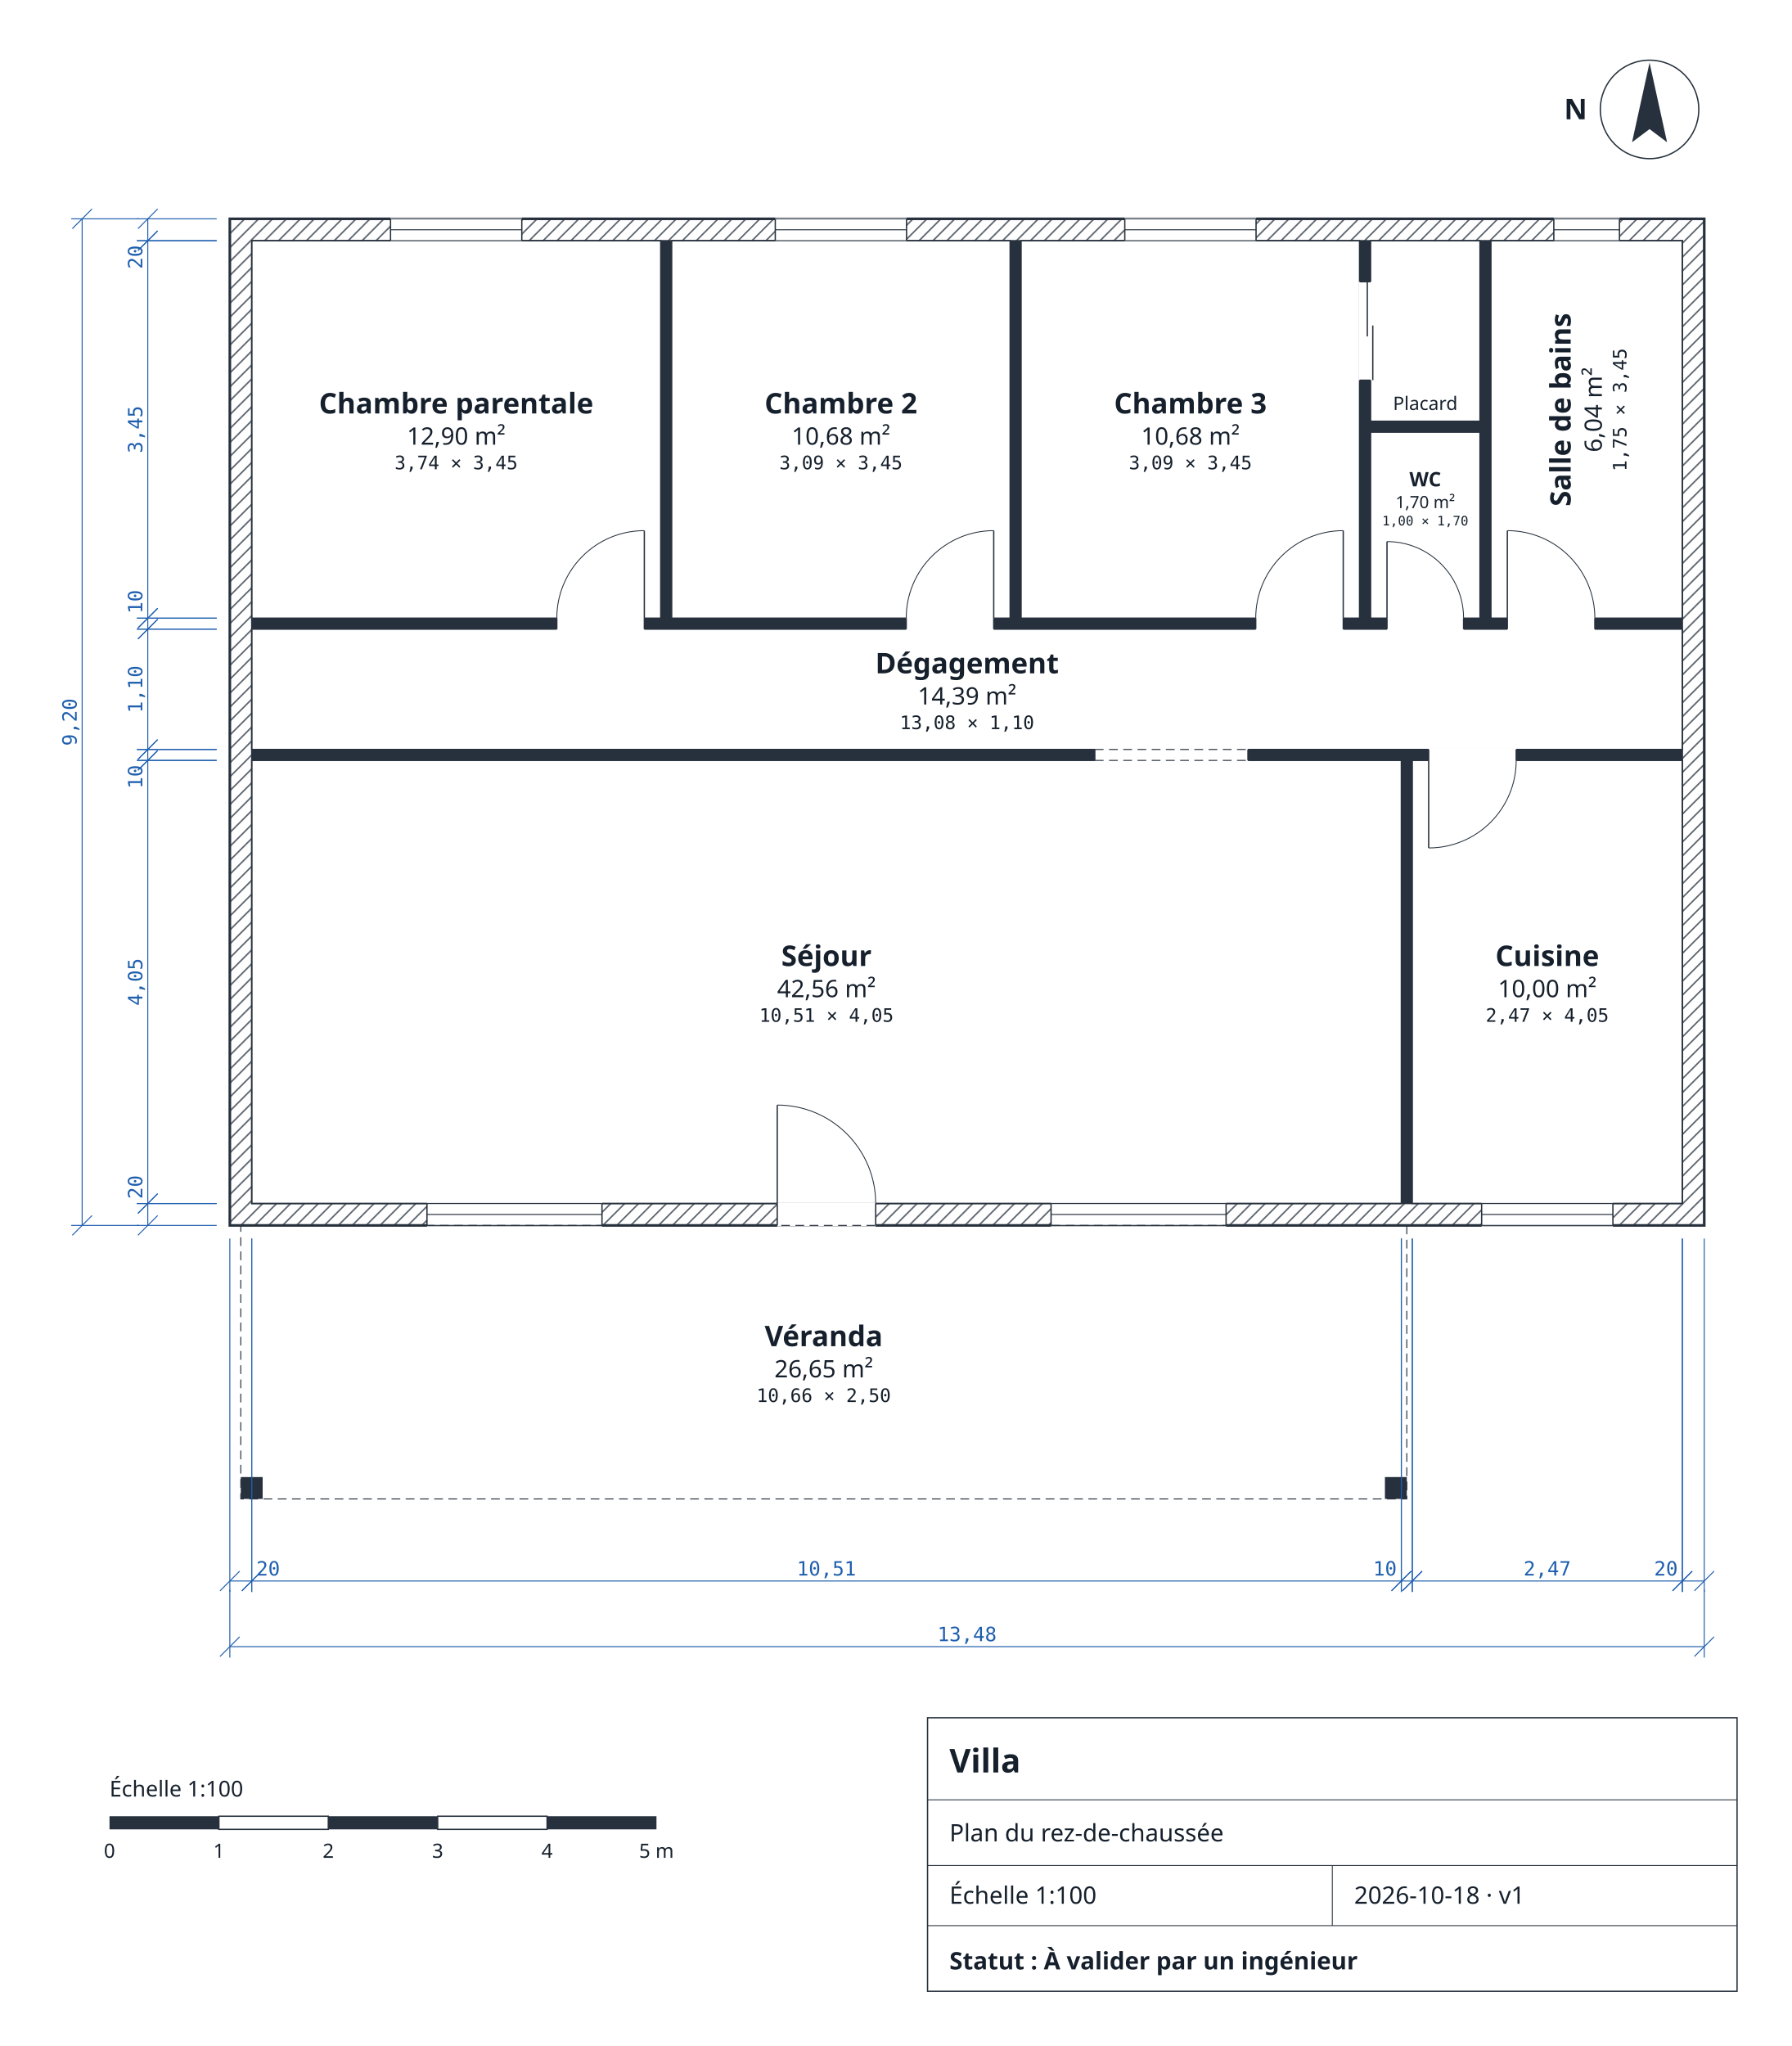
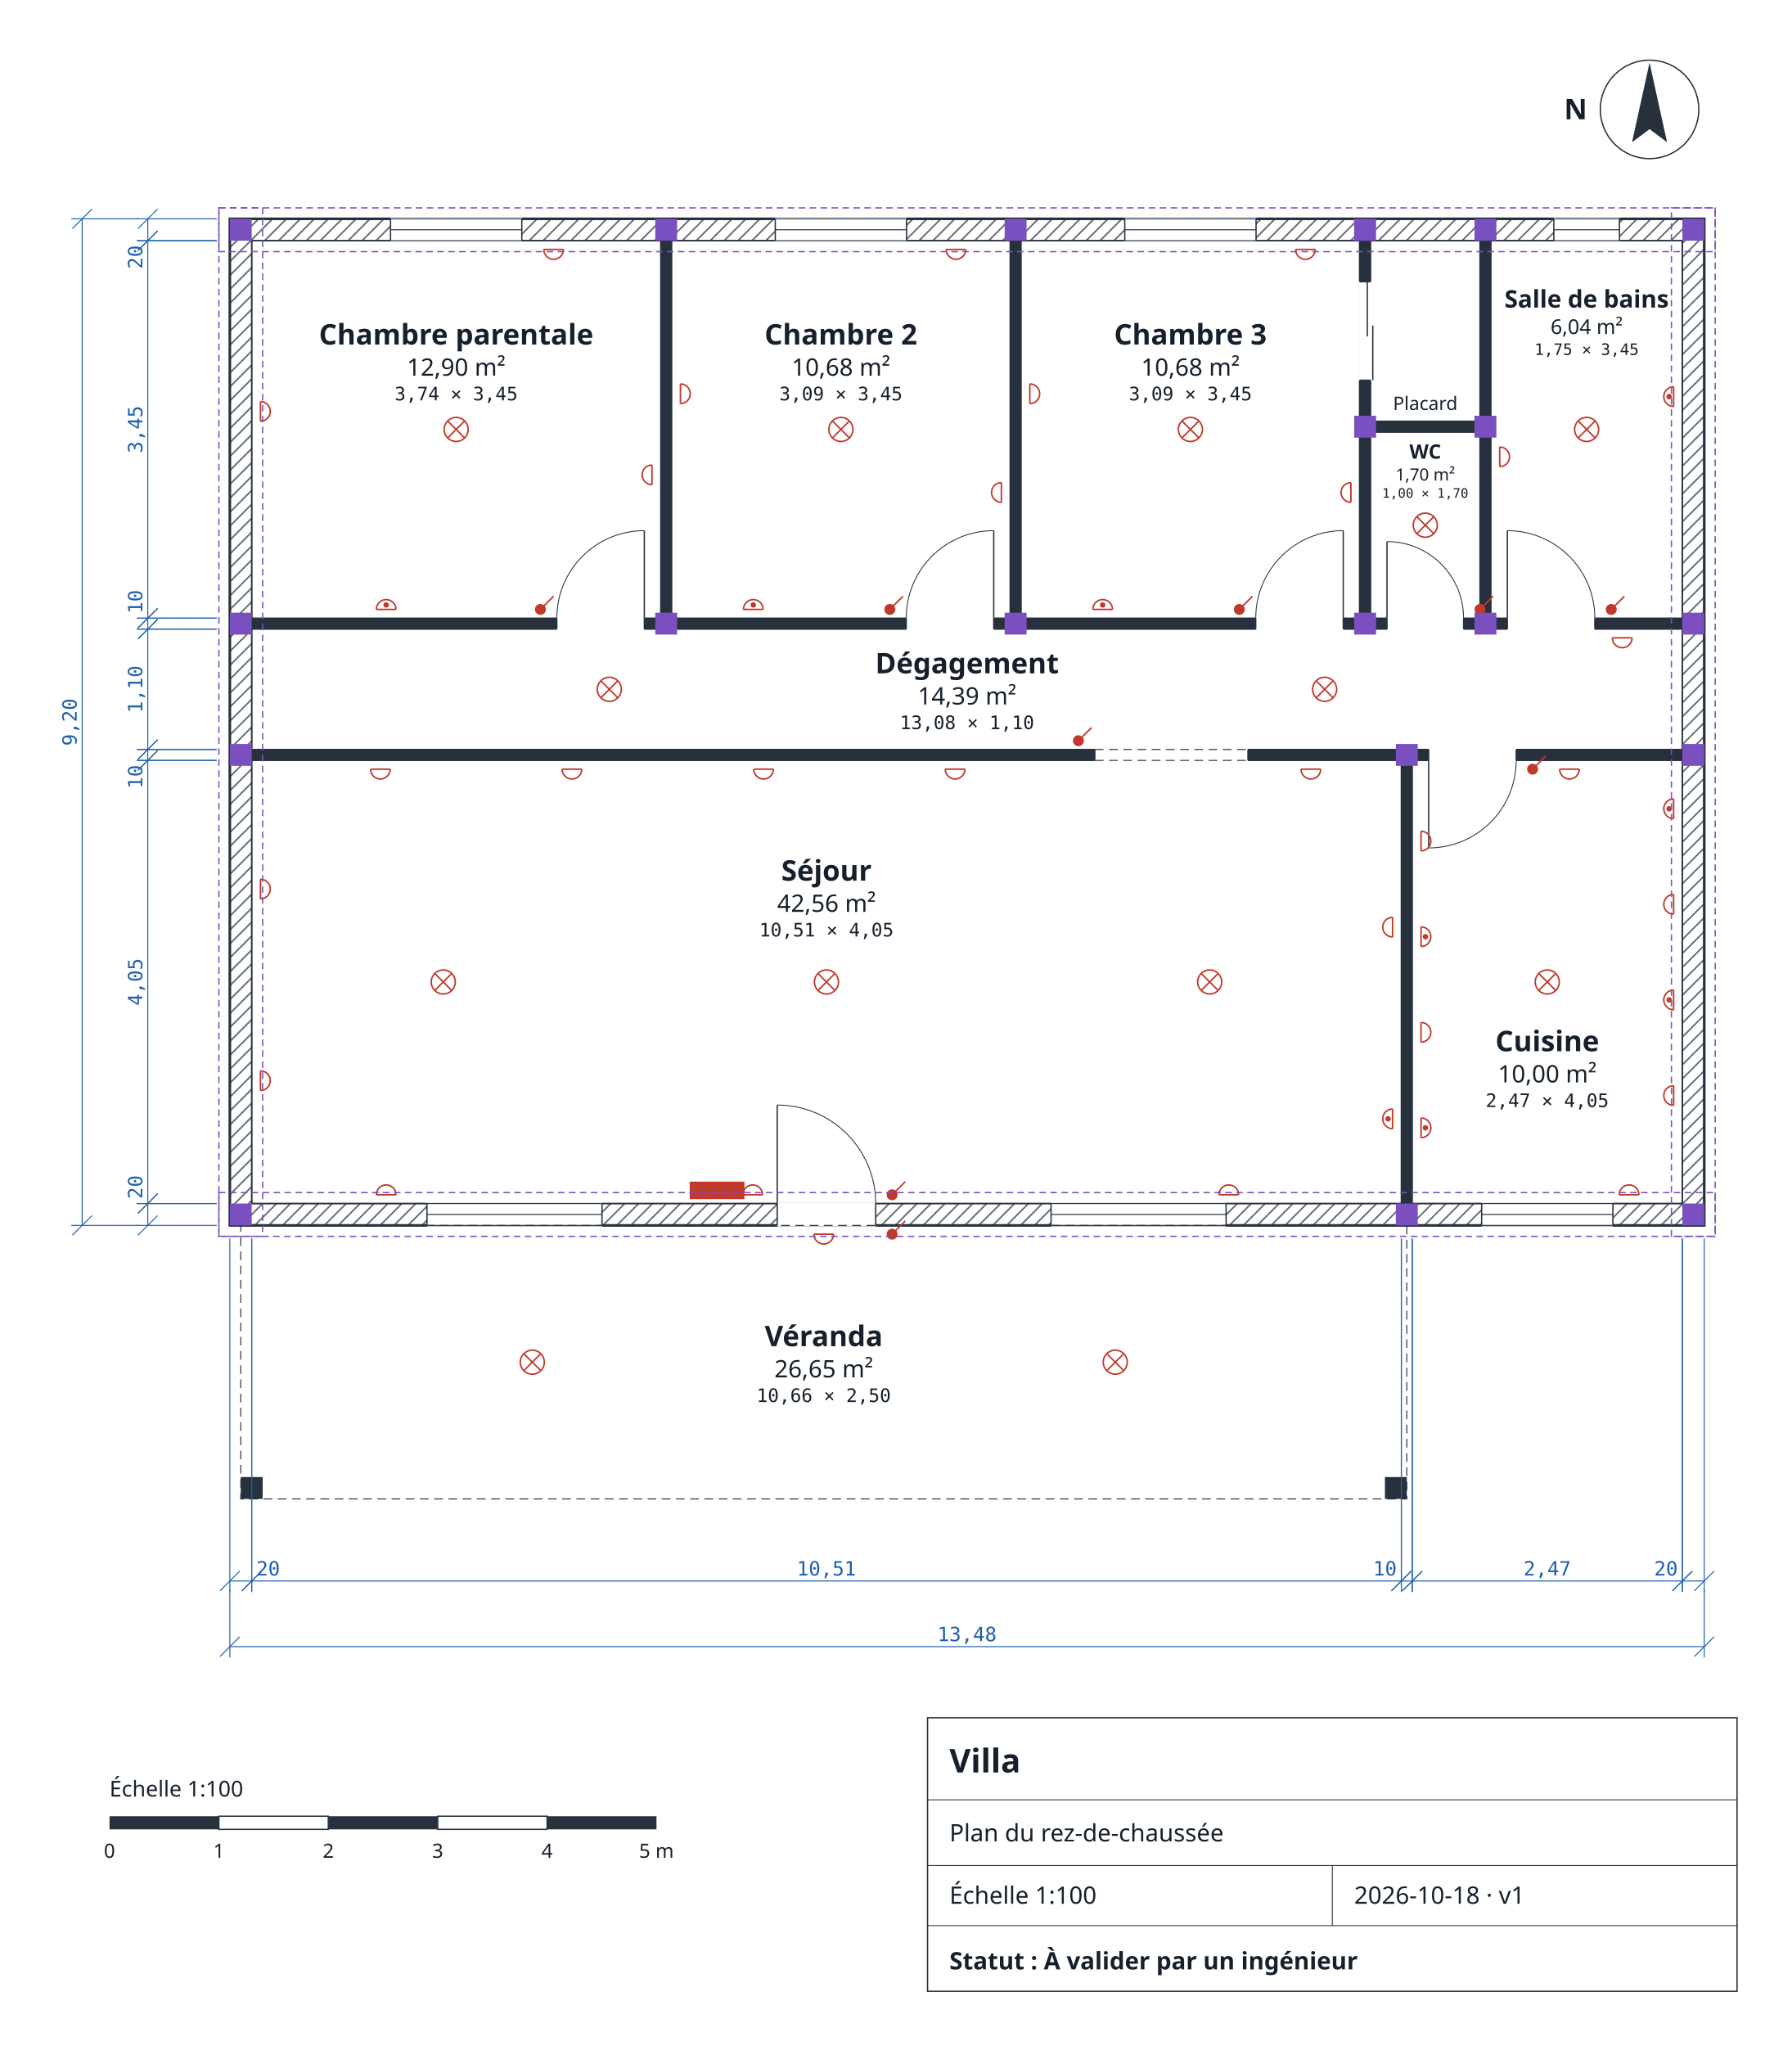
<svg xmlns="http://www.w3.org/2000/svg" viewBox="-220.0 -210.0 1637.8 1870.0" width="163.8mm" height="187.0mm" role="img" class="plan-technique">
  <style>
.fond{fill:var(--plan-fond,#ffffff)}
.mur{fill:var(--plan-mur,#27313d)}
.sol{fill:var(--plan-sol,#ffffff)}
.piece{fill:var(--plan-sol,#ffffff);stroke:var(--plan-trait,#27313d);stroke-width:1.2}
.trait{fill:none;stroke:var(--plan-trait,#27313d);stroke-width:1.2}
.trait-fin{fill:none;stroke:var(--plan-trait,#27313d);stroke-width:0.8}
.trait-fort{fill:none;stroke:var(--plan-trait,#27313d);stroke-width:2.4}
.tirets{fill:none;stroke:var(--plan-trait,#27313d);stroke-width:0.9;stroke-dasharray:8 5}
.hachure{fill:url(#hachure)}
.hachure-ligne{stroke:var(--plan-mur,#27313d);stroke-width:1}
.vitrage{fill:none;stroke:var(--plan-trait,#27313d);stroke-width:0.9}
.etiquette{font-family:'IBM Plex Sans Condensed','Arial Narrow',sans-serif;fill:var(--plan-texte,#16202c)}
.etiquette-nom{font-weight:600}
.mono{font-family:'IBM Plex Mono',ui-monospace,monospace}
.cote-ligne{fill:none;stroke:var(--plan-cote,#1f5fae);stroke-width:0.9}
.cote-texte{font-family:'IBM Plex Mono',ui-monospace,monospace;fill:var(--plan-cote,#1f5fae)}
.elec{fill:none;stroke:var(--plan-elec,#c0392b);stroke-width:1.4}
.elec-plein{fill:var(--plan-elec,#c0392b);stroke:none}
.elec-texte{font-family:'IBM Plex Mono',ui-monospace,monospace;fill:var(--plan-elec,#c0392b)}
.structure{fill:none;stroke:var(--plan-structure,#7a4fbf);stroke-width:1.2;stroke-dasharray:6 4}
.structure-plein{fill:var(--plan-structure,#7a4fbf);stroke:none}
.annot{fill:none;stroke:var(--plan-trait,#27313d);stroke-width:1.2}
.annot-plein{fill:var(--plan-trait,#27313d)}
.annot-texte{font-family:'IBM Plex Sans Condensed','Arial Narrow',sans-serif;fill:var(--plan-texte,#16202c)}
</style>
  <defs>
    <pattern id="hachure" patternUnits="userSpaceOnUse" width="9" height="9" patternTransform="rotate(45)">
      <line x1="4.5" y1="0" x2="4.5" y2="9" class="hachure-ligne" />
    </pattern>
  </defs>
  <rect x="-220.0" y="-210.0" width="1637.8" height="1870.0" class="fond" />
  <g class="calque-murs">
    <path d="M-10.0 -10.0 L1337.8 -10.0 L1337.8 910.0 L-10.0 910.0 Z" class="mur" />
    <path d="M-10.0 -10.0 L1337.8 -10.0 L1337.8 910.0 L-10.0 910.0 Z M10.0 10.0 L1317.8 10.0 L1317.8 890.0 L10.0 890.0 Z" fill-rule="evenodd" class="sol" />
    <path d="M-10.0 -10.0 L1337.8 -10.0 L1337.8 910.0 L-10.0 910.0 Z M10.0 10.0 L1317.8 10.0 L1317.8 890.0 L10.0 890.0 Z" fill-rule="evenodd" class="hachure" />
    <rect x="10.0" y="10.0" width="373.9" height="345.0" class="piece" data-piece="CH1" />
    <rect x="393.9" y="10.0" width="309.4" height="345.0" class="piece" data-piece="CH2" />
    <rect x="713.3" y="10.0" width="309.4" height="345.0" class="piece" data-piece="CH3" />
    <rect x="1032.8" y="10.0" width="100.0" height="165.0" class="piece" data-piece="PLA" />
    <rect x="1032.8" y="185.0" width="100.0" height="170.0" class="piece" data-piece="WC" />
    <rect x="1142.8" y="10.0" width="175.0" height="345.0" class="piece" data-piece="SDB1" />
    <rect x="10.0" y="365.0" width="1307.8" height="110.0" class="piece" data-piece="CLR" />
    <rect x="10.0" y="485.0" width="1050.9" height="405.0" class="piece" data-piece="SEJ" />
    <rect x="1070.9" y="485.0" width="246.9" height="405.0" class="piece" data-piece="CUI" />
    <path d="M-10.0 -10.0 L1337.8 -10.0 L1337.8 910.0 L-10.0 910.0 Z" class="trait-fort" />
    <path d="M10.0 10.0 L1317.8 10.0 L1317.8 890.0 L10.0 890.0 Z" class="trait" />
    <g class="ouverture ouverture-porte" data-id="O1" data-piece="CH1">
      <rect x="288.9" y="354.0" width="80.0" height="12.0" class="sol" />
      <line x1="288.9" y1="355.0" x2="288.9" y2="365.0" class="trait" />
      <line x1="368.9" y1="355.0" x2="368.9" y2="365.0" class="trait" />
      <line x1="368.9" y1="355.0" x2="368.9" y2="275.0" class="trait" />
      <path d="M368.9 275.0 A80.0 80.0 0 0 0 288.9 355.0" class="trait-fin" />
    </g>
    <g class="ouverture ouverture-fenetre" data-id="O2" data-piece="CH1">
      <rect x="136.9" y="-11.0" width="120.0" height="22.0" class="sol" />
      <line x1="136.9" y1="-10.0" x2="136.9" y2="10.0" class="trait" />
      <line x1="256.9" y1="-10.0" x2="256.9" y2="10.0" class="trait" />
      <line x1="136.9" y1="-10.0" x2="256.9" y2="-10.0" class="vitrage" />
      <line x1="136.9" y1="0.0" x2="256.9" y2="0.0" class="vitrage" />
      <line x1="136.9" y1="10.0" x2="256.9" y2="10.0" class="vitrage" />
    </g>
    <g class="ouverture ouverture-porte" data-id="O3" data-piece="CH2">
      <rect x="608.3" y="354.0" width="80.0" height="12.0" class="sol" />
      <line x1="608.3" y1="355.0" x2="608.3" y2="365.0" class="trait" />
      <line x1="688.3" y1="355.0" x2="688.3" y2="365.0" class="trait" />
      <line x1="688.3" y1="355.0" x2="688.3" y2="275.0" class="trait" />
      <path d="M688.3 275.0 A80.0 80.0 0 0 0 608.3 355.0" class="trait-fin" />
    </g>
    <g class="ouverture ouverture-fenetre" data-id="O4" data-piece="CH2">
      <rect x="488.6" y="-11.0" width="120.0" height="22.0" class="sol" />
      <line x1="488.6" y1="-10.0" x2="488.6" y2="10.0" class="trait" />
      <line x1="608.6" y1="-10.0" x2="608.6" y2="10.0" class="trait" />
      <line x1="488.6" y1="-10.0" x2="608.6" y2="-10.0" class="vitrage" />
      <line x1="488.6" y1="0.0" x2="608.6" y2="0.0" class="vitrage" />
      <line x1="488.6" y1="10.0" x2="608.6" y2="10.0" class="vitrage" />
    </g>
    <g class="ouverture ouverture-porte" data-id="O5" data-piece="CH3">
      <rect x="927.8" y="354.0" width="80.0" height="12.0" class="sol" />
      <line x1="927.8" y1="355.0" x2="927.8" y2="365.0" class="trait" />
      <line x1="1007.8" y1="355.0" x2="1007.8" y2="365.0" class="trait" />
      <line x1="1007.8" y1="355.0" x2="1007.8" y2="275.0" class="trait" />
      <path d="M1007.8 275.0 A80.0 80.0 0 0 0 927.8 355.0" class="trait-fin" />
    </g>
    <g class="ouverture ouverture-fenetre" data-id="O6" data-piece="CH3">
      <rect x="808.1" y="-11.0" width="120.0" height="22.0" class="sol" />
      <line x1="808.1" y1="-10.0" x2="808.1" y2="10.0" class="trait" />
      <line x1="928.1" y1="-10.0" x2="928.1" y2="10.0" class="trait" />
      <line x1="808.1" y1="-10.0" x2="928.1" y2="-10.0" class="vitrage" />
      <line x1="808.1" y1="0.0" x2="928.1" y2="0.0" class="vitrage" />
      <line x1="808.1" y1="10.0" x2="928.1" y2="10.0" class="vitrage" />
    </g>
    <g class="ouverture ouverture-placard" data-id="O7" data-piece="PLA">
      <rect x="1021.8" y="47.5" width="12.0" height="90.0" class="sol" />
      <line x1="1022.8" y1="47.5" x2="1032.8" y2="47.5" class="trait" />
      <line x1="1022.8" y1="137.5" x2="1032.8" y2="137.5" class="trait" />
      <line x1="1029.8" y1="47.5" x2="1029.8" y2="97.5" class="trait" />
      <line x1="1034.8" y1="87.5" x2="1034.8" y2="137.5" class="trait" />
    </g>
    <g class="ouverture ouverture-porte" data-id="O8" data-piece="WC">
      <rect x="1047.8" y="354.0" width="70.0" height="12.0" class="sol" />
      <line x1="1047.8" y1="355.0" x2="1047.8" y2="365.0" class="trait" />
      <line x1="1117.8" y1="355.0" x2="1117.8" y2="365.0" class="trait" />
      <line x1="1047.8" y1="355.0" x2="1047.8" y2="285.0" class="trait" />
      <path d="M1047.8 285.0 A70.0 70.0 0 0 1 1117.8 355.0" class="trait-fin" />
    </g>
    <g class="ouverture ouverture-porte" data-id="O9" data-piece="SDB1">
      <rect x="1157.8" y="354.0" width="80.0" height="12.0" class="sol" />
      <line x1="1157.8" y1="355.0" x2="1157.8" y2="365.0" class="trait" />
      <line x1="1237.8" y1="355.0" x2="1237.8" y2="365.0" class="trait" />
      <line x1="1157.8" y1="355.0" x2="1157.8" y2="275.0" class="trait" />
      <path d="M1157.8 275.0 A80.0 80.0 0 0 1 1237.8 355.0" class="trait-fin" />
    </g>
    <g class="ouverture ouverture-fenetre" data-id="O10" data-piece="SDB1">
      <rect x="1200.3" y="-11.0" width="60.0" height="22.0" class="sol" />
      <line x1="1200.3" y1="-10.0" x2="1200.3" y2="10.0" class="trait" />
      <line x1="1260.3" y1="-10.0" x2="1260.3" y2="10.0" class="trait" />
      <line x1="1200.3" y1="-10.0" x2="1260.3" y2="-10.0" class="vitrage" />
      <line x1="1200.3" y1="0.0" x2="1260.3" y2="0.0" class="vitrage" />
      <line x1="1200.3" y1="10.0" x2="1260.3" y2="10.0" class="vitrage" />
    </g>
    <g class="ouverture ouverture-fenetre" data-id="O11" data-piece="SEJ">
      <rect x="170.2" y="889.0" width="160.0" height="22.0" class="sol" />
      <line x1="170.2" y1="890.0" x2="170.2" y2="910.0" class="trait" />
      <line x1="330.2" y1="890.0" x2="330.2" y2="910.0" class="trait" />
      <line x1="170.2" y1="890.0" x2="330.2" y2="890.0" class="vitrage" />
      <line x1="170.2" y1="900.0" x2="330.2" y2="900.0" class="vitrage" />
      <line x1="170.2" y1="910.0" x2="330.2" y2="910.0" class="vitrage" />
    </g>
    <g class="ouverture ouverture-porte" data-id="O12" data-piece="SEJ">
      <rect x="490.4" y="889.0" width="90.0" height="22.0" class="sol" />
      <line x1="490.4" y1="890.0" x2="490.4" y2="910.0" class="trait" />
      <line x1="580.4" y1="890.0" x2="580.4" y2="910.0" class="trait" />
      <line x1="490.4" y1="890.0" x2="490.4" y2="800.0" class="trait" />
      <path d="M490.4 800.0 A90.0 90.0 0 0 1 580.4 890.0" class="trait-fin" />
    </g>
    <g class="ouverture ouverture-fenetre" data-id="O13" data-piece="SEJ">
      <rect x="740.7" y="889.0" width="160.0" height="22.0" class="sol" />
      <line x1="740.7" y1="890.0" x2="740.7" y2="910.0" class="trait" />
      <line x1="900.7" y1="890.0" x2="900.7" y2="910.0" class="trait" />
      <line x1="740.7" y1="890.0" x2="900.7" y2="890.0" class="vitrage" />
      <line x1="740.7" y1="900.0" x2="900.7" y2="900.0" class="vitrage" />
      <line x1="740.7" y1="910.0" x2="900.7" y2="910.0" class="vitrage" />
    </g>
    <g class="ouverture ouverture-baie" data-id="O14" data-piece="SEJ">
      <rect x="780.7" y="474.0" width="140.0" height="12.0" class="sol" />
      <line x1="780.7" y1="475.0" x2="780.7" y2="485.0" class="trait" />
      <line x1="920.7" y1="475.0" x2="920.7" y2="485.0" class="trait" />
      <line x1="780.7" y1="475.0" x2="920.7" y2="475.0" class="tirets" />
      <line x1="780.7" y1="485.0" x2="920.7" y2="485.0" class="tirets" />
    </g>
    <g class="ouverture ouverture-porte" data-id="O15" data-piece="CUI">
      <rect x="1085.9" y="474.0" width="80.0" height="12.0" class="sol" />
      <line x1="1085.9" y1="475.0" x2="1085.9" y2="485.0" class="trait" />
      <line x1="1165.9" y1="475.0" x2="1165.9" y2="485.0" class="trait" />
      <line x1="1085.9" y1="485.0" x2="1085.9" y2="565.0" class="trait" />
      <path d="M1085.9 565.0 A80.0 80.0 0 0 0 1165.9 485.0" class="trait-fin" />
    </g>
    <g class="ouverture ouverture-fenetre" data-id="O16" data-piece="CUI">
      <rect x="1134.3" y="889.0" width="120.0" height="22.0" class="sol" />
      <line x1="1134.3" y1="890.0" x2="1134.3" y2="910.0" class="trait" />
      <line x1="1254.3" y1="890.0" x2="1254.3" y2="910.0" class="trait" />
      <line x1="1134.3" y1="890.0" x2="1254.3" y2="890.0" class="vitrage" />
      <line x1="1134.3" y1="900.0" x2="1254.3" y2="900.0" class="vitrage" />
      <line x1="1134.3" y1="910.0" x2="1254.3" y2="910.0" class="vitrage" />
    </g>
    <rect x="0.0" y="910.0" width="1065.9" height="250.0" class="tirets" data-piece="VER" />
    <rect x="0.0" y="1140.0" width="20.0" height="20.0" class="mur" />
    <rect x="1045.9" y="1140.0" width="20.0" height="20.0" class="mur" />
  </g>
+   <g class="calque-elec">
+     <rect x="410.4" y="870.0" width="50.0" height="16.0" class="elec-plein" />
+     <circle cx="196.9" cy="182.5" r="11.0" class="elec" />
+     <line x1="189.2" y1="174.8" x2="204.6" y2="190.2" class="elec" />
+     <line x1="189.2" y1="190.2" x2="204.6" y2="174.8" class="elec" />
+     <path d="M277.0 18.0 A9.0 9.0 0 0 0 295.0 18.0" class="elec" />
+     <line x1="277.0" y1="18.0" x2="295.0" y2="18.0" class="elec" />
+     <path d="M375.9 215.0 A9.0 9.0 0 0 0 375.9 233.0" class="elec" />
+     <line x1="375.9" y1="215.0" x2="375.9" y2="233.0" class="elec" />
+     <path d="M141.9 347.0 A9.0 9.0 0 0 0 123.9 347.0" class="elec" />
+     <line x1="141.9" y1="347.0" x2="123.9" y2="347.0" class="elec" />
+     <circle cx="132.9" cy="342.9" r="2.5" class="elec-plein" />
+     <path d="M18.0 175.0 A9.0 9.0 0 0 0 18.0 157.0" class="elec" />
+     <line x1="18.0" y1="175.0" x2="18.0" y2="157.0" class="elec" />
+     <circle cx="273.9" cy="347.0" r="5.0" class="elec-plein" />
+     <line x1="273.9" y1="347.0" x2="285.9" y2="335.0" class="elec" />
+     <circle cx="548.6" cy="182.5" r="11.0" class="elec" />
+     <line x1="540.9" y1="174.8" x2="556.3" y2="190.2" class="elec" />
+     <line x1="540.9" y1="190.2" x2="556.3" y2="174.8" class="elec" />
+     <path d="M644.8 18.0 A9.0 9.0 0 0 0 662.8 18.0" class="elec" />
+     <line x1="644.8" y1="18.0" x2="662.8" y2="18.0" class="elec" />
+     <path d="M695.3 231.1 A9.0 9.0 0 0 0 695.3 249.1" class="elec" />
+     <line x1="695.3" y1="231.1" x2="695.3" y2="249.1" class="elec" />
+     <path d="M477.5 347.0 A9.0 9.0 0 0 0 459.5 347.0" class="elec" />
+     <line x1="477.5" y1="347.0" x2="459.5" y2="347.0" class="elec" />
+     <circle cx="468.5" cy="342.9" r="2.5" class="elec-plein" />
+     <path d="M401.9 158.9 A9.0 9.0 0 0 0 401.9 140.9" class="elec" />
+     <line x1="401.9" y1="158.9" x2="401.9" y2="140.9" class="elec" />
+     <circle cx="593.3" cy="347.0" r="5.0" class="elec-plein" />
+     <line x1="593.3" y1="347.0" x2="605.3" y2="335.0" class="elec" />
+     <circle cx="868.1" cy="182.5" r="11.0" class="elec" />
+     <line x1="860.4" y1="174.8" x2="875.8" y2="190.2" class="elec" />
+     <line x1="860.4" y1="190.2" x2="875.8" y2="174.8" class="elec" />
+     <path d="M964.2 18.0 A9.0 9.0 0 0 0 982.2 18.0" class="elec" />
+     <line x1="964.2" y1="18.0" x2="982.2" y2="18.0" class="elec" />
+     <path d="M1014.8 231.1 A9.0 9.0 0 0 0 1014.8 249.1" class="elec" />
+     <line x1="1014.8" y1="231.1" x2="1014.8" y2="249.1" class="elec" />
+     <path d="M796.9 347.0 A9.0 9.0 0 0 0 778.9 347.0" class="elec" />
+     <line x1="796.9" y1="347.0" x2="778.9" y2="347.0" class="elec" />
+     <circle cx="787.9" cy="342.9" r="2.5" class="elec-plein" />
+     <path d="M721.3 158.9 A9.0 9.0 0 0 0 721.3 140.9" class="elec" />
+     <line x1="721.3" y1="158.9" x2="721.3" y2="140.9" class="elec" />
+     <circle cx="912.8" cy="347.0" r="5.0" class="elec-plein" />
+     <line x1="912.8" y1="347.0" x2="924.8" y2="335.0" class="elec" />
+     <circle cx="1082.8" cy="270.0" r="11.0" class="elec" />
+     <line x1="1075.1" y1="262.3" x2="1090.5" y2="277.7" class="elec" />
+     <line x1="1075.1" y1="277.7" x2="1090.5" y2="262.3" class="elec" />
+     <circle cx="1132.8" cy="347.0" r="5.0" class="elec-plein" />
+     <line x1="1132.8" y1="347.0" x2="1144.8" y2="335.0" class="elec" />
+     <circle cx="1230.3" cy="182.5" r="11.0" class="elec" />
+     <line x1="1222.6" y1="174.8" x2="1238.0" y2="190.2" class="elec" />
+     <line x1="1222.6" y1="190.2" x2="1238.0" y2="174.8" class="elec" />
+     <path d="M1309.8 143.5 A9.0 9.0 0 0 0 1309.8 161.5" class="elec" />
+     <line x1="1309.8" y1="143.5" x2="1309.8" y2="161.5" class="elec" />
+     <circle cx="1305.7" cy="152.5" r="2.5" class="elec-plein" />
+     <path d="M1150.8 216.5 A9.0 9.0 0 0 0 1150.8 198.5" class="elec" />
+     <line x1="1150.8" y1="216.5" x2="1150.8" y2="198.5" class="elec" />
+     <circle cx="1252.8" cy="347.0" r="5.0" class="elec-plein" />
+     <line x1="1252.8" y1="347.0" x2="1264.8" y2="335.0" class="elec" />
+     <circle cx="336.9" cy="420.0" r="11.0" class="elec" />
+     <line x1="329.2" y1="412.3" x2="344.6" y2="427.7" class="elec" />
+     <line x1="329.2" y1="427.7" x2="344.6" y2="412.3" class="elec" />
+     <circle cx="990.8" cy="420.0" r="11.0" class="elec" />
+     <line x1="983.1" y1="412.3" x2="998.5" y2="427.7" class="elec" />
+     <line x1="983.1" y1="427.7" x2="998.5" y2="412.3" class="elec" />
+     <path d="M1253.8 373.0 A9.0 9.0 0 0 0 1271.8 373.0" class="elec" />
+     <line x1="1253.8" y1="373.0" x2="1271.8" y2="373.0" class="elec" />
+     <circle cx="765.7" cy="467.0" r="5.0" class="elec-plein" />
+     <line x1="765.7" y1="467.0" x2="777.7" y2="455.0" class="elec" />
+     <circle cx="185.1" cy="687.5" r="11.0" class="elec" />
+     <line x1="177.4" y1="679.8" x2="192.8" y2="695.2" class="elec" />
+     <line x1="177.4" y1="695.2" x2="192.8" y2="679.8" class="elec" />
+     <circle cx="535.4" cy="687.5" r="11.0" class="elec" />
+     <line x1="527.7" y1="679.8" x2="543.1" y2="695.2" class="elec" />
+     <line x1="527.7" y1="695.2" x2="543.1" y2="679.8" class="elec" />
+     <circle cx="885.7" cy="687.5" r="11.0" class="elec" />
+     <line x1="878.0" y1="679.8" x2="893.4" y2="695.2" class="elec" />
+     <line x1="878.0" y1="695.2" x2="893.4" y2="679.8" class="elec" />
+     <path d="M118.6 493.0 A9.0 9.0 0 0 0 136.6 493.0" class="elec" />
+     <line x1="118.6" y1="493.0" x2="136.6" y2="493.0" class="elec" />
+     <path d="M293.7 493.0 A9.0 9.0 0 0 0 311.7 493.0" class="elec" />
+     <line x1="293.7" y1="493.0" x2="311.7" y2="493.0" class="elec" />
+     <path d="M468.9 493.0 A9.0 9.0 0 0 0 486.9 493.0" class="elec" />
+     <line x1="468.9" y1="493.0" x2="486.9" y2="493.0" class="elec" />
+     <path d="M644.0 493.0 A9.0 9.0 0 0 0 662.0 493.0" class="elec" />
+     <line x1="644.0" y1="493.0" x2="662.0" y2="493.0" class="elec" />
+     <path d="M969.2 493.0 A9.0 9.0 0 0 0 987.2 493.0" class="elec" />
+     <line x1="969.2" y1="493.0" x2="987.2" y2="493.0" class="elec" />
+     <path d="M1052.9 628.4 A9.0 9.0 0 0 0 1052.9 646.4" class="elec" />
+     <line x1="1052.9" y1="628.4" x2="1052.9" y2="646.4" class="elec" />
+     <path d="M1052.9 803.6 A9.0 9.0 0 0 0 1052.9 821.6" class="elec" />
+     <line x1="1052.9" y1="803.6" x2="1052.9" y2="821.6" class="elec" />
+     <circle cx="1048.8" cy="812.6" r="2.5" class="elec-plein" />
+     <path d="M912.2 882.0 A9.0 9.0 0 0 0 894.2 882.0" class="elec" />
+     <line x1="912.2" y1="882.0" x2="894.2" y2="882.0" class="elec" />
+     <path d="M477.0 882.0 A9.0 9.0 0 0 0 459.0 882.0" class="elec" />
+     <line x1="477.0" y1="882.0" x2="459.0" y2="882.0" class="elec" />
+     <path d="M141.9 882.0 A9.0 9.0 0 0 0 123.9 882.0" class="elec" />
+     <line x1="141.9" y1="882.0" x2="123.9" y2="882.0" class="elec" />
+     <path d="M18.0 786.7 A9.0 9.0 0 0 0 18.0 768.7" class="elec" />
+     <line x1="18.0" y1="786.7" x2="18.0" y2="768.7" class="elec" />
+     <path d="M18.0 611.6 A9.0 9.0 0 0 0 18.0 593.6" class="elec" />
+     <line x1="18.0" y1="611.6" x2="18.0" y2="593.6" class="elec" />
+     <circle cx="595.4" cy="882.0" r="5.0" class="elec-plein" />
+     <line x1="595.4" y1="882.0" x2="607.4" y2="870.0" class="elec" />
+     <circle cx="1194.3" cy="687.5" r="11.0" class="elec" />
+     <line x1="1186.6" y1="679.8" x2="1202.0" y2="695.2" class="elec" />
+     <line x1="1186.6" y1="695.2" x2="1202.0" y2="679.8" class="elec" />
+     <path d="M1205.6 493.0 A9.0 9.0 0 0 0 1223.6 493.0" class="elec" />
+     <line x1="1205.6" y1="493.0" x2="1223.6" y2="493.0" class="elec" />
+     <path d="M1309.8 520.2 A9.0 9.0 0 0 0 1309.8 538.2" class="elec" />
+     <line x1="1309.8" y1="520.2" x2="1309.8" y2="538.2" class="elec" />
+     <circle cx="1305.7" cy="529.2" r="2.5" class="elec-plein" />
+     <path d="M1309.8 607.5 A9.0 9.0 0 0 0 1309.8 625.5" class="elec" />
+     <line x1="1309.8" y1="607.5" x2="1309.8" y2="625.5" class="elec" />
+     <path d="M1309.8 694.9 A9.0 9.0 0 0 0 1309.8 712.9" class="elec" />
+     <line x1="1309.8" y1="694.9" x2="1309.8" y2="712.9" class="elec" />
+     <circle cx="1305.7" cy="703.9" r="2.5" class="elec-plein" />
+     <path d="M1309.8 782.3 A9.0 9.0 0 0 0 1309.8 800.3" class="elec" />
+     <line x1="1309.8" y1="782.3" x2="1309.8" y2="800.3" class="elec" />
+     <path d="M1278.1 882.0 A9.0 9.0 0 0 0 1260.1 882.0" class="elec" />
+     <line x1="1278.1" y1="882.0" x2="1260.1" y2="882.0" class="elec" />
+     <path d="M1078.9 829.8 A9.0 9.0 0 0 0 1078.9 811.8" class="elec" />
+     <line x1="1078.9" y1="829.8" x2="1078.9" y2="811.8" class="elec" />
+     <circle cx="1082.9" cy="820.8" r="2.5" class="elec-plein" />
+     <path d="M1078.9 742.5 A9.0 9.0 0 0 0 1078.9 724.5" class="elec" />
+     <line x1="1078.9" y1="742.5" x2="1078.9" y2="724.5" class="elec" />
+     <path d="M1078.9 655.1 A9.0 9.0 0 0 0 1078.9 637.1" class="elec" />
+     <line x1="1078.9" y1="655.1" x2="1078.9" y2="637.1" class="elec" />
+     <circle cx="1082.9" cy="646.1" r="2.5" class="elec-plein" />
+     <path d="M1078.9 567.7 A9.0 9.0 0 0 0 1078.9 549.7" class="elec" />
+     <line x1="1078.9" y1="567.7" x2="1078.9" y2="549.7" class="elec" />
+     <circle cx="1180.9" cy="493.0" r="5.0" class="elec-plein" />
+     <line x1="1180.9" y1="493.0" x2="1192.9" y2="481.0" class="elec" />
+     <circle cx="266.5" cy="1035.0" r="11.0" class="elec" />
+     <line x1="258.8" y1="1027.3" x2="274.2" y2="1042.7" class="elec" />
+     <line x1="258.8" y1="1042.7" x2="274.2" y2="1027.3" class="elec" />
+     <circle cx="799.4" cy="1035.0" r="11.0" class="elec" />
+     <line x1="791.7" y1="1027.3" x2="807.1" y2="1042.7" class="elec" />
+     <line x1="791.7" y1="1042.7" x2="807.1" y2="1027.3" class="elec" />
+     <path d="M523.9 918.0 A9.0 9.0 0 0 0 541.9 918.0" class="elec" />
+     <line x1="523.9" y1="918.0" x2="541.9" y2="918.0" class="elec" />
+     <circle cx="595.4" cy="918.0" r="5.0" class="elec-plein" />
+     <line x1="595.4" y1="918.0" x2="607.4" y2="906.0" class="elec" />
+   </g>
+   <g class="calque-structure">
+     <rect x="-20.0" y="-20.0" width="1367.8" height="40.0" class="structure" />
+     <rect x="1307.8" y="-20.0" width="40.0" height="940.0" class="structure" />
+     <rect x="-20.0" y="880.0" width="1367.8" height="40.0" class="structure" />
+     <rect x="-20.0" y="-20.0" width="40.0" height="940.0" class="structure" />
+     <rect x="-10.0" y="-10.0" width="20.0" height="20.0" class="structure-plein" />
+     <rect x="-10.0" y="350.0" width="20.0" height="20.0" class="structure-plein" />
+     <rect x="-10.0" y="470.0" width="20.0" height="20.0" class="structure-plein" />
+     <rect x="-10.0" y="890.0" width="20.0" height="20.0" class="structure-plein" />
+     <rect x="378.9" y="-10.0" width="20.0" height="20.0" class="structure-plein" />
+     <rect x="378.9" y="350.0" width="20.0" height="20.0" class="structure-plein" />
+     <rect x="698.3" y="-10.0" width="20.0" height="20.0" class="structure-plein" />
+     <rect x="698.3" y="350.0" width="20.0" height="20.0" class="structure-plein" />
+     <rect x="1017.8" y="-10.0" width="20.0" height="20.0" class="structure-plein" />
+     <rect x="1017.8" y="170.0" width="20.0" height="20.0" class="structure-plein" />
+     <rect x="1017.8" y="350.0" width="20.0" height="20.0" class="structure-plein" />
+     <rect x="1055.9" y="470.0" width="20.0" height="20.0" class="structure-plein" />
+     <rect x="1055.9" y="890.0" width="20.0" height="20.0" class="structure-plein" />
+     <rect x="1127.8" y="-10.0" width="20.0" height="20.0" class="structure-plein" />
+     <rect x="1127.8" y="170.0" width="20.0" height="20.0" class="structure-plein" />
+     <rect x="1127.8" y="350.0" width="20.0" height="20.0" class="structure-plein" />
+     <rect x="1317.8" y="-10.0" width="20.0" height="20.0" class="structure-plein" />
+     <rect x="1317.8" y="350.0" width="20.0" height="20.0" class="structure-plein" />
+     <rect x="1317.8" y="470.0" width="20.0" height="20.0" class="structure-plein" />
+     <rect x="1317.8" y="890.0" width="20.0" height="20.0" class="structure-plein" />
+   </g>
  <g class="calque-textes">
-     <text x="196.9" y="167.9" font-size="26.0" text-anchor="middle" class="etiquette etiquette-nom">Chambre parentale</text>
-     <text x="196.9" y="196.4" font-size="22.0" text-anchor="middle" class="etiquette">12,90 m²</text>
-     <text x="196.9" y="218.9" font-size="17.0" text-anchor="middle" class="etiquette mono">3,74 × 3,45</text>
-     <text x="548.6" y="167.9" font-size="26.0" text-anchor="middle" class="etiquette etiquette-nom">Chambre 2</text>
-     <text x="548.6" y="196.4" font-size="22.0" text-anchor="middle" class="etiquette">10,68 m²</text>
-     <text x="548.6" y="218.9" font-size="17.0" text-anchor="middle" class="etiquette mono">3,09 × 3,45</text>
-     <text x="868.1" y="167.9" font-size="26.0" text-anchor="middle" class="etiquette etiquette-nom">Chambre 3</text>
-     <text x="868.1" y="196.4" font-size="22.0" text-anchor="middle" class="etiquette">10,68 m²</text>
-     <text x="868.1" y="218.9" font-size="17.0" text-anchor="middle" class="etiquette mono">3,09 × 3,45</text>
+     <text x="196.9" y="104.9" font-size="26.0" text-anchor="middle" class="etiquette etiquette-nom">Chambre parentale</text>
+     <text x="196.9" y="133.4" font-size="22.0" text-anchor="middle" class="etiquette">12,90 m²</text>
+     <text x="196.9" y="155.9" font-size="17.0" text-anchor="middle" class="etiquette mono">3,74 × 3,45</text>
+     <text x="548.6" y="104.9" font-size="26.0" text-anchor="middle" class="etiquette etiquette-nom">Chambre 2</text>
+     <text x="548.6" y="133.4" font-size="22.0" text-anchor="middle" class="etiquette">10,68 m²</text>
+     <text x="548.6" y="155.9" font-size="17.0" text-anchor="middle" class="etiquette mono">3,09 × 3,45</text>
+     <text x="868.1" y="104.9" font-size="26.0" text-anchor="middle" class="etiquette etiquette-nom">Chambre 3</text>
+     <text x="868.1" y="133.4" font-size="22.0" text-anchor="middle" class="etiquette">10,68 m²</text>
+     <text x="868.1" y="155.9" font-size="17.0" text-anchor="middle" class="etiquette mono">3,09 × 3,45</text>
    <text x="1082.8" y="164.7" font-size="17.0" text-anchor="middle" class="etiquette">Placard</text>
-     <text x="1082.8" y="234.5" font-size="18.2" text-anchor="middle" class="etiquette etiquette-nom">WC</text>
-     <text x="1082.8" y="254.4" font-size="15.4" text-anchor="middle" class="etiquette">1,70 m²</text>
-     <text x="1082.8" y="270.2" font-size="11.9" text-anchor="middle" class="etiquette mono">1,00 × 1,70</text>
-     <text x="1215.7" y="164.5" font-size="26.0" text-anchor="middle" class="etiquette etiquette-nom" transform="rotate(-90.0 1215.7 164.5)">Salle de bains</text>
-     <text x="1244.2" y="164.5" font-size="22.0" text-anchor="middle" class="etiquette" transform="rotate(-90.0 1244.2 164.5)">6,04 m²</text>
-     <text x="1266.7" y="164.5" font-size="17.0" text-anchor="middle" class="etiquette mono" transform="rotate(-90.0 1266.7 164.5)">1,75 × 3,45</text>
+     <text x="1082.8" y="209.2" font-size="18.2" text-anchor="middle" class="etiquette etiquette-nom">WC</text>
+     <text x="1082.8" y="229.2" font-size="15.4" text-anchor="middle" class="etiquette">1,70 m²</text>
+     <text x="1082.8" y="244.9" font-size="11.9" text-anchor="middle" class="etiquette mono">1,00 × 1,70</text>
+     <text x="1230.3" y="71.1" font-size="22.1" text-anchor="middle" class="etiquette etiquette-nom">Salle de bains</text>
+     <text x="1230.3" y="95.3" font-size="18.7" text-anchor="middle" class="etiquette">6,04 m²</text>
+     <text x="1230.3" y="114.4" font-size="14.4" text-anchor="middle" class="etiquette mono">1,75 × 3,45</text>
    <text x="663.9" y="405.4" font-size="26.0" text-anchor="middle" class="etiquette etiquette-nom">Dégagement</text>
    <text x="663.9" y="433.9" font-size="22.0" text-anchor="middle" class="etiquette">14,39 m²</text>
    <text x="663.9" y="456.4" font-size="17.0" text-anchor="middle" class="etiquette mono">13,08 × 1,10</text>
-     <text x="535.4" y="672.9" font-size="26.0" text-anchor="middle" class="etiquette etiquette-nom">Séjour</text>
-     <text x="535.4" y="701.4" font-size="22.0" text-anchor="middle" class="etiquette">42,56 m²</text>
-     <text x="535.4" y="723.9" font-size="17.0" text-anchor="middle" class="etiquette mono">10,51 × 4,05</text>
-     <text x="1194.3" y="672.9" font-size="26.0" text-anchor="middle" class="etiquette etiquette-nom">Cuisine</text>
-     <text x="1194.3" y="701.4" font-size="22.0" text-anchor="middle" class="etiquette">10,00 m²</text>
-     <text x="1194.3" y="723.9" font-size="17.0" text-anchor="middle" class="etiquette mono">2,47 × 4,05</text>
+     <text x="535.4" y="594.9" font-size="26.0" text-anchor="middle" class="etiquette etiquette-nom">Séjour</text>
+     <text x="535.4" y="623.4" font-size="22.0" text-anchor="middle" class="etiquette">42,56 m²</text>
+     <text x="535.4" y="645.9" font-size="17.0" text-anchor="middle" class="etiquette mono">10,51 × 4,05</text>
+     <text x="1194.3" y="750.8" font-size="26.0" text-anchor="middle" class="etiquette etiquette-nom">Cuisine</text>
+     <text x="1194.3" y="779.3" font-size="22.0" text-anchor="middle" class="etiquette">10,00 m²</text>
+     <text x="1194.3" y="801.8" font-size="17.0" text-anchor="middle" class="etiquette mono">2,47 × 4,05</text>
    <text x="532.9" y="1020.4" font-size="26.0" text-anchor="middle" class="etiquette etiquette-nom">Véranda</text>
    <text x="532.9" y="1048.9" font-size="22.0" text-anchor="middle" class="etiquette">26,65 m²</text>
    <text x="532.9" y="1071.4" font-size="17.0" text-anchor="middle" class="etiquette mono">10,66 × 2,50</text>
  </g>
  <g class="calque-cotes">
    <line x1="-10.0" y1="1235.0" x2="10.0" y2="1235.0" class="cote-ligne" />
    <line x1="-10.0" y1="922.0" x2="-10.0" y2="1245.0" class="cote-ligne" />
    <line x1="-19.0" y1="1244.0" x2="-1.0" y2="1226.0" class="cote-ligne" />
    <line x1="10.0" y1="922.0" x2="10.0" y2="1245.0" class="cote-ligne" />
    <line x1="1.0" y1="1244.0" x2="19.0" y2="1226.0" class="cote-ligne" />
    <text x="25.0" y="1230.0" font-size="18.0" text-anchor="middle" class="cote-texte">20</text>
    <line x1="10.0" y1="1235.0" x2="1060.9" y2="1235.0" class="cote-ligne" />
    <line x1="10.0" y1="922.0" x2="10.0" y2="1245.0" class="cote-ligne" />
    <line x1="1.0" y1="1244.0" x2="19.0" y2="1226.0" class="cote-ligne" />
    <line x1="1060.9" y1="922.0" x2="1060.9" y2="1245.0" class="cote-ligne" />
    <line x1="1051.9" y1="1244.0" x2="1069.9" y2="1226.0" class="cote-ligne" />
    <text x="535.4" y="1230.0" font-size="18.0" text-anchor="middle" class="cote-texte">10,51</text>
    <line x1="1060.9" y1="1235.0" x2="1070.9" y2="1235.0" class="cote-ligne" />
    <line x1="1060.9" y1="922.0" x2="1060.9" y2="1245.0" class="cote-ligne" />
    <line x1="1051.9" y1="1244.0" x2="1069.9" y2="1226.0" class="cote-ligne" />
    <line x1="1070.9" y1="922.0" x2="1070.9" y2="1245.0" class="cote-ligne" />
    <line x1="1061.9" y1="1244.0" x2="1079.9" y2="1226.0" class="cote-ligne" />
    <text x="1045.9" y="1230.0" font-size="18.0" text-anchor="middle" class="cote-texte">10</text>
    <line x1="1070.9" y1="1235.0" x2="1317.8" y2="1235.0" class="cote-ligne" />
    <line x1="1070.9" y1="922.0" x2="1070.9" y2="1245.0" class="cote-ligne" />
    <line x1="1061.9" y1="1244.0" x2="1079.9" y2="1226.0" class="cote-ligne" />
    <line x1="1317.8" y1="922.0" x2="1317.8" y2="1245.0" class="cote-ligne" />
    <line x1="1308.8" y1="1244.0" x2="1326.8" y2="1226.0" class="cote-ligne" />
    <text x="1194.3" y="1230.0" font-size="18.0" text-anchor="middle" class="cote-texte">2,47</text>
    <line x1="1317.8" y1="1235.0" x2="1337.8" y2="1235.0" class="cote-ligne" />
    <line x1="1317.8" y1="922.0" x2="1317.8" y2="1245.0" class="cote-ligne" />
    <line x1="1308.8" y1="1244.0" x2="1326.8" y2="1226.0" class="cote-ligne" />
    <line x1="1337.8" y1="922.0" x2="1337.8" y2="1245.0" class="cote-ligne" />
    <line x1="1328.8" y1="1244.0" x2="1346.8" y2="1226.0" class="cote-ligne" />
    <text x="1302.8" y="1230.0" font-size="18.0" text-anchor="middle" class="cote-texte">20</text>
    <line x1="-10.0" y1="1295.0" x2="1337.8" y2="1295.0" class="cote-ligne" />
    <line x1="-10.0" y1="1243.0" x2="-10.0" y2="1305.0" class="cote-ligne" />
    <line x1="-19.0" y1="1304.0" x2="-1.0" y2="1286.0" class="cote-ligne" />
    <line x1="1337.8" y1="1243.0" x2="1337.8" y2="1305.0" class="cote-ligne" />
    <line x1="1328.8" y1="1304.0" x2="1346.8" y2="1286.0" class="cote-ligne" />
    <text x="663.9" y="1290.0" font-size="18.0" text-anchor="middle" class="cote-texte">13,48</text>
    <line x1="-85.0" y1="-10.0" x2="-85.0" y2="10.0" class="cote-ligne" />
    <line x1="-22.0" y1="-10.0" x2="-95.0" y2="-10.0" class="cote-ligne" />
    <line x1="-94.0" y1="-1.0" x2="-76.0" y2="-19.0" class="cote-ligne" />
    <line x1="-22.0" y1="10.0" x2="-95.0" y2="10.0" class="cote-ligne" />
    <line x1="-94.0" y1="19.0" x2="-76.0" y2="1.0" class="cote-ligne" />
    <text x="-90.0" y="25.0" font-size="18.0" text-anchor="middle" class="cote-texte" transform="rotate(-90.0 -90.0 25.0)">20</text>
    <line x1="-85.0" y1="10.0" x2="-85.0" y2="355.0" class="cote-ligne" />
    <line x1="-22.0" y1="10.0" x2="-95.0" y2="10.0" class="cote-ligne" />
    <line x1="-94.0" y1="19.0" x2="-76.0" y2="1.0" class="cote-ligne" />
    <line x1="-22.0" y1="355.0" x2="-95.0" y2="355.0" class="cote-ligne" />
    <line x1="-94.0" y1="364.0" x2="-76.0" y2="346.0" class="cote-ligne" />
    <text x="-90.0" y="182.5" font-size="18.0" text-anchor="middle" class="cote-texte" transform="rotate(-90.0 -90.0 182.5)">3,45</text>
    <line x1="-85.0" y1="355.0" x2="-85.0" y2="365.0" class="cote-ligne" />
    <line x1="-22.0" y1="355.0" x2="-95.0" y2="355.0" class="cote-ligne" />
    <line x1="-94.0" y1="364.0" x2="-76.0" y2="346.0" class="cote-ligne" />
    <line x1="-22.0" y1="365.0" x2="-95.0" y2="365.0" class="cote-ligne" />
    <line x1="-94.0" y1="374.0" x2="-76.0" y2="356.0" class="cote-ligne" />
    <text x="-90.0" y="340.0" font-size="18.0" text-anchor="middle" class="cote-texte" transform="rotate(-90.0 -90.0 340.0)">10</text>
    <line x1="-85.0" y1="365.0" x2="-85.0" y2="475.0" class="cote-ligne" />
    <line x1="-22.0" y1="365.0" x2="-95.0" y2="365.0" class="cote-ligne" />
    <line x1="-94.0" y1="374.0" x2="-76.0" y2="356.0" class="cote-ligne" />
    <line x1="-22.0" y1="475.0" x2="-95.0" y2="475.0" class="cote-ligne" />
    <line x1="-94.0" y1="484.0" x2="-76.0" y2="466.0" class="cote-ligne" />
    <text x="-90.0" y="420.0" font-size="18.0" text-anchor="middle" class="cote-texte" transform="rotate(-90.0 -90.0 420.0)">1,10</text>
    <line x1="-85.0" y1="475.0" x2="-85.0" y2="485.0" class="cote-ligne" />
    <line x1="-22.0" y1="475.0" x2="-95.0" y2="475.0" class="cote-ligne" />
    <line x1="-94.0" y1="484.0" x2="-76.0" y2="466.0" class="cote-ligne" />
    <line x1="-22.0" y1="485.0" x2="-95.0" y2="485.0" class="cote-ligne" />
    <line x1="-94.0" y1="494.0" x2="-76.0" y2="476.0" class="cote-ligne" />
    <text x="-90.0" y="500.0" font-size="18.0" text-anchor="middle" class="cote-texte" transform="rotate(-90.0 -90.0 500.0)">10</text>
    <line x1="-85.0" y1="485.0" x2="-85.0" y2="890.0" class="cote-ligne" />
    <line x1="-22.0" y1="485.0" x2="-95.0" y2="485.0" class="cote-ligne" />
    <line x1="-94.0" y1="494.0" x2="-76.0" y2="476.0" class="cote-ligne" />
    <line x1="-22.0" y1="890.0" x2="-95.0" y2="890.0" class="cote-ligne" />
    <line x1="-94.0" y1="899.0" x2="-76.0" y2="881.0" class="cote-ligne" />
    <text x="-90.0" y="687.5" font-size="18.0" text-anchor="middle" class="cote-texte" transform="rotate(-90.0 -90.0 687.5)">4,05</text>
    <line x1="-85.0" y1="890.0" x2="-85.0" y2="910.0" class="cote-ligne" />
    <line x1="-22.0" y1="890.0" x2="-95.0" y2="890.0" class="cote-ligne" />
    <line x1="-94.0" y1="899.0" x2="-76.0" y2="881.0" class="cote-ligne" />
    <line x1="-22.0" y1="910.0" x2="-95.0" y2="910.0" class="cote-ligne" />
    <line x1="-94.0" y1="919.0" x2="-76.0" y2="901.0" class="cote-ligne" />
    <text x="-90.0" y="875.0" font-size="18.0" text-anchor="middle" class="cote-texte" transform="rotate(-90.0 -90.0 875.0)">20</text>
    <line x1="-145.0" y1="-10.0" x2="-145.0" y2="910.0" class="cote-ligne" />
    <line x1="-93.0" y1="-10.0" x2="-155.0" y2="-10.0" class="cote-ligne" />
    <line x1="-154.0" y1="-1.0" x2="-136.0" y2="-19.0" class="cote-ligne" />
    <line x1="-93.0" y1="910.0" x2="-155.0" y2="910.0" class="cote-ligne" />
    <line x1="-154.0" y1="919.0" x2="-136.0" y2="901.0" class="cote-ligne" />
    <text x="-150.0" y="450.0" font-size="18.0" text-anchor="middle" class="cote-texte" transform="rotate(-90.0 -150.0 450.0)">9,20</text>
  </g>
  <g class="calque-annotations">
    <circle cx="1287.8" cy="-110.0" r="45.0" class="annot" />
    <path d="M1287.8 -152.8 L1303.8 -80.0 L1287.8 -92.0 L1271.8 -80.0 Z" class="annot-plein" />
    <text x="1230.8" y="-101.0" font-size="26.0" text-anchor="end" class="annot-texte etiquette-nom">N</text>
    <rect x="-120.0" y="1450.0" width="100.0" height="12.0" class="annot-plein" />
    <text x="-120.0" y="1488.0" font-size="18.0" text-anchor="middle" class="annot-texte">0</text>
    <rect x="-20.0" y="1450.0" width="100.0" height="12.0" class="annot" />
    <text x="-20.0" y="1488.0" font-size="18.0" text-anchor="middle" class="annot-texte">1</text>
    <rect x="80.0" y="1450.0" width="100.0" height="12.0" class="annot-plein" />
    <text x="80.0" y="1488.0" font-size="18.0" text-anchor="middle" class="annot-texte">2</text>
    <rect x="180.0" y="1450.0" width="100.0" height="12.0" class="annot" />
    <text x="180.0" y="1488.0" font-size="18.0" text-anchor="middle" class="annot-texte">3</text>
    <rect x="280.0" y="1450.0" width="100.0" height="12.0" class="annot-plein" />
    <text x="280.0" y="1488.0" font-size="18.0" text-anchor="middle" class="annot-texte">4</text>
    <text x="380.0" y="1488.0" font-size="18.0" text-anchor="middle" class="annot-texte">5 m</text>
    <text x="-120.0" y="1432.0" font-size="20.0" text-anchor="start" class="annot-texte">Échelle 1:100</text>
    <rect x="627.8" y="1360.0" width="740.0" height="250.0" class="annot" />
    <line x1="627.8" y1="1435.0" x2="1367.8" y2="1435.0" class="trait-fin" />
    <line x1="627.8" y1="1495.0" x2="1367.8" y2="1495.0" class="trait-fin" />
    <line x1="627.8" y1="1550.0" x2="1367.8" y2="1550.0" class="trait-fin" />
    <line x1="997.8" y1="1495.0" x2="997.8" y2="1550.0" class="trait-fin" />
    <text x="647.8" y="1410.0" font-size="30.0" text-anchor="start" class="annot-texte etiquette-nom">Villa</text>
    <text x="647.8" y="1473.0" font-size="22.0" text-anchor="start" class="annot-texte">Plan du rez-de-chaussée</text>
    <text x="647.8" y="1530.0" font-size="22.0" text-anchor="start" class="annot-texte">Échelle 1:100</text>
    <text x="1017.8" y="1530.0" font-size="22.0" text-anchor="start" class="annot-texte mono">2026-10-18 · v1</text>
    <text x="647.8" y="1590.0" font-size="22.0" text-anchor="start" class="annot-texte etiquette-nom">Statut : À valider par un ingénieur</text>
  </g>
</svg>
